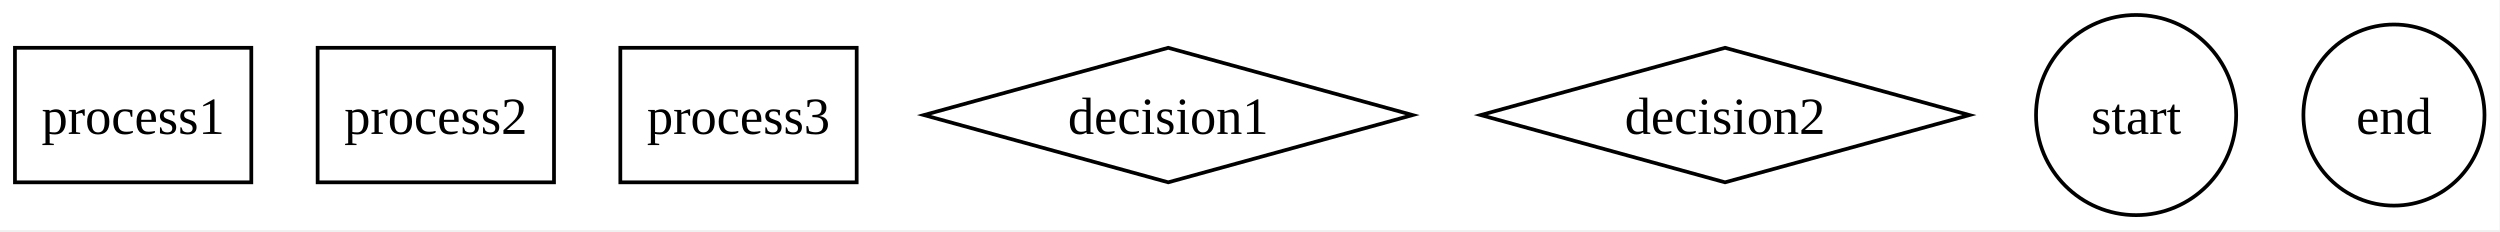
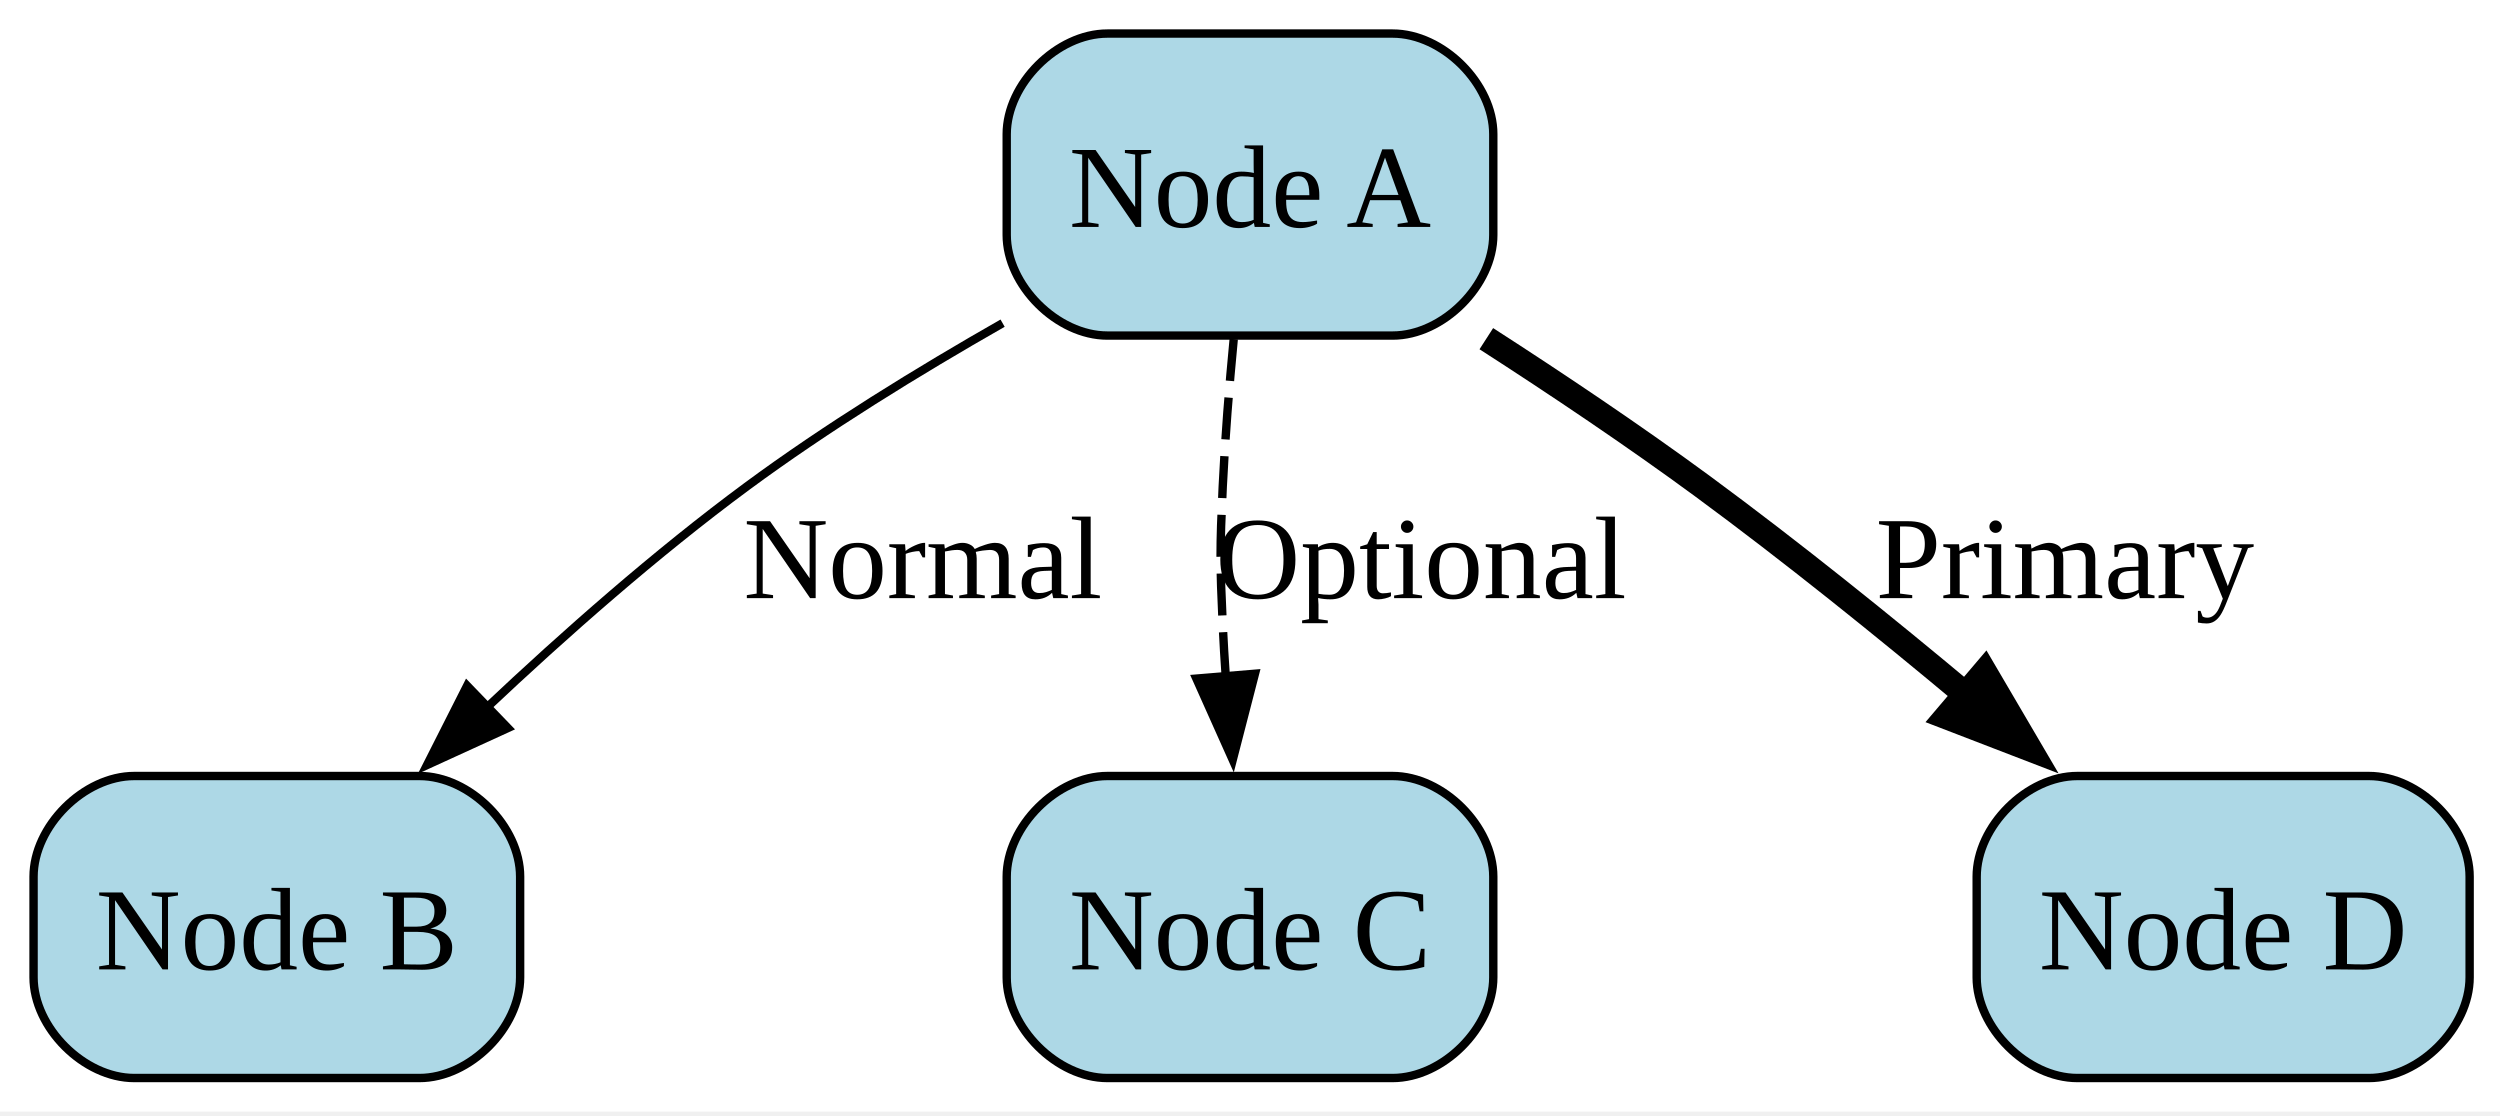
- <svg xmlns="http://www.w3.org/2000/svg" width="669pt" height="62pt" viewBox="0.00 0.00 669.00 62.00">
-   <g id="graph0" class="graph" transform="scale(1 1) rotate(0) translate(4 57.57)">
-     <polygon fill="white" stroke="none" points="-4,4 -4,-57.57 664.85,-57.57 664.85,4 -4,4" />
+ <svg xmlns="http://www.w3.org/2000/svg" width="298pt" height="133pt" viewBox="0.00 0.00 298.00 133.00">
+   <g id="graph0" class="graph" transform="scale(1 1) rotate(0) translate(4 128.5)">
+     <polygon fill="white" stroke="none" points="-4,4 -4,-128.5 294.38,-128.5 294.38,4 -4,4" />
    <g id="node1" class="node">
-       <polygon fill="none" stroke="black" points="63.25,-44.78 0,-44.78 0,-8.78 63.25,-8.78 63.25,-44.78" />
-       <text xml:space="preserve" text-anchor="middle" x="31.62" y="-21.73" font-family="Times New Roman,serif" font-size="14.00">process1</text>
+       <path fill="lightblue" stroke="black" d="M162,-124.5C162,-124.5 128,-124.5 128,-124.5 122,-124.5 116,-118.5 116,-112.5 116,-112.5 116,-100.5 116,-100.5 116,-94.5 122,-88.5 128,-88.5 128,-88.5 162,-88.5 162,-88.5 168,-88.5 174,-94.5 174,-100.5 174,-100.5 174,-112.5 174,-112.5 174,-118.5 168,-124.5 162,-124.5" />
+       <text xml:space="preserve" text-anchor="middle" x="145" y="-101.45" font-family="Times New Roman,serif" font-size="14.00">Node A</text>
    </g>
    <g id="node2" class="node">
-       <polygon fill="none" stroke="black" points="144.25,-44.78 81,-44.78 81,-8.78 144.25,-8.78 144.25,-44.78" />
-       <text xml:space="preserve" text-anchor="middle" x="112.62" y="-21.73" font-family="Times New Roman,serif" font-size="14.00">process2</text>
+       <path fill="lightblue" stroke="black" d="M46,-36C46,-36 12,-36 12,-36 6,-36 0,-30 0,-24 0,-24 0,-12 0,-12 0,-6 6,0 12,0 12,0 46,0 46,0 52,0 58,-6 58,-12 58,-12 58,-24 58,-24 58,-30 52,-36 46,-36" />
+       <text xml:space="preserve" text-anchor="middle" x="29" y="-12.95" font-family="Times New Roman,serif" font-size="14.00">Node B</text>
+     </g>
+     <g id="edge1" class="edge">
+       <path fill="none" stroke="black" d="M115.51,-89.98C105.53,-84.29 94.51,-77.52 85,-70.5 74.26,-62.57 63.27,-52.88 53.91,-44.05" />
+       <polygon fill="black" stroke="black" points="56.54,-41.72 46.9,-37.31 51.68,-46.76 56.54,-41.72" />
+       <text xml:space="preserve" text-anchor="middle" x="106" y="-57.2" font-family="Times New Roman,serif" font-size="14.00">Normal</text>
    </g>
    <g id="node3" class="node">
-       <polygon fill="none" stroke="black" points="225.25,-44.78 162,-44.78 162,-8.78 225.25,-8.78 225.25,-44.78" />
-       <text xml:space="preserve" text-anchor="middle" x="193.62" y="-21.73" font-family="Times New Roman,serif" font-size="14.00">process3</text>
+       <path fill="lightblue" stroke="black" d="M162,-36C162,-36 128,-36 128,-36 122,-36 116,-30 116,-24 116,-24 116,-12 116,-12 116,-6 122,0 128,0 128,0 162,0 162,0 168,0 174,-6 174,-12 174,-12 174,-24 174,-24 174,-30 168,-36 162,-36" />
+       <text xml:space="preserve" text-anchor="middle" x="145" y="-12.95" font-family="Times New Roman,serif" font-size="14.00">Node C</text>
+     </g>
+     <g id="edge2" class="edge">
+       <path fill="none" stroke="black" stroke-dasharray="5,2" d="M143.06,-88.08C142.52,-82.47 142.02,-76.23 141.75,-70.5 141.41,-63.17 141.41,-61.33 141.75,-54 141.85,-51.94 141.97,-49.82 142.12,-47.68" />
+       <polygon fill="black" stroke="black" points="145.59,-48.19 142.94,-37.93 138.61,-47.61 145.59,-48.19" />
+       <text xml:space="preserve" text-anchor="middle" x="165.38" y="-57.2" font-family="Times New Roman,serif" font-size="14.00">Optional</text>
    </g>
    <g id="node4" class="node">
-       <polygon fill="none" stroke="black" points="308.62,-44.78 243.24,-26.78 308.62,-8.78 374.01,-26.78 308.62,-44.78" />
-       <text xml:space="preserve" text-anchor="middle" x="308.62" y="-21.73" font-family="Times New Roman,serif" font-size="14.00">decision1</text>
+       <path fill="lightblue" stroke="black" d="M278.38,-36C278.38,-36 243.62,-36 243.62,-36 237.62,-36 231.62,-30 231.62,-24 231.62,-24 231.62,-12 231.62,-12 231.62,-6 237.62,0 243.62,0 243.62,0 278.38,0 278.38,0 284.38,0 290.38,-6 290.38,-12 290.38,-12 290.38,-24 290.38,-24 290.38,-30 284.38,-36 278.38,-36" />
+       <text xml:space="preserve" text-anchor="middle" x="261" y="-12.95" font-family="Times New Roman,serif" font-size="14.00">Node D</text>
    </g>
-     <g id="node5" class="node">
-       <polygon fill="none" stroke="black" points="457.62,-44.78 392.24,-26.78 457.62,-8.78 523.01,-26.78 457.62,-44.78" />
-       <text xml:space="preserve" text-anchor="middle" x="457.62" y="-21.73" font-family="Times New Roman,serif" font-size="14.00">decision2</text>
-     </g>
-     <g id="node6" class="node">
-       <ellipse fill="none" stroke="black" cx="567.62" cy="-26.78" rx="26.78" ry="26.78" />
-       <text xml:space="preserve" text-anchor="middle" x="567.62" y="-21.73" font-family="Times New Roman,serif" font-size="14.00">start</text>
-     </g>
-     <g id="node7" class="node">
-       <ellipse fill="none" stroke="black" cx="636.62" cy="-26.78" rx="24.23" ry="24.23" />
-       <text xml:space="preserve" text-anchor="middle" x="636.62" y="-21.73" font-family="Times New Roman,serif" font-size="14.00">end</text>
+     <g id="edge3" class="edge">
+       <path fill="none" stroke="black" stroke-width="3" d="M173.17,-88.13C181.62,-82.69 190.81,-76.52 199,-70.5 209.53,-62.75 220.64,-53.8 230.49,-45.56" />
+       <polygon fill="black" stroke="black" stroke-width="3" points="232.56,-48.39 237.92,-39.25 228.03,-43.06 232.56,-48.39" />
+       <text xml:space="preserve" text-anchor="middle" x="242.13" y="-57.2" font-family="Times New Roman,serif" font-size="14.00">Primary</text>
    </g>
  </g>
</svg>
